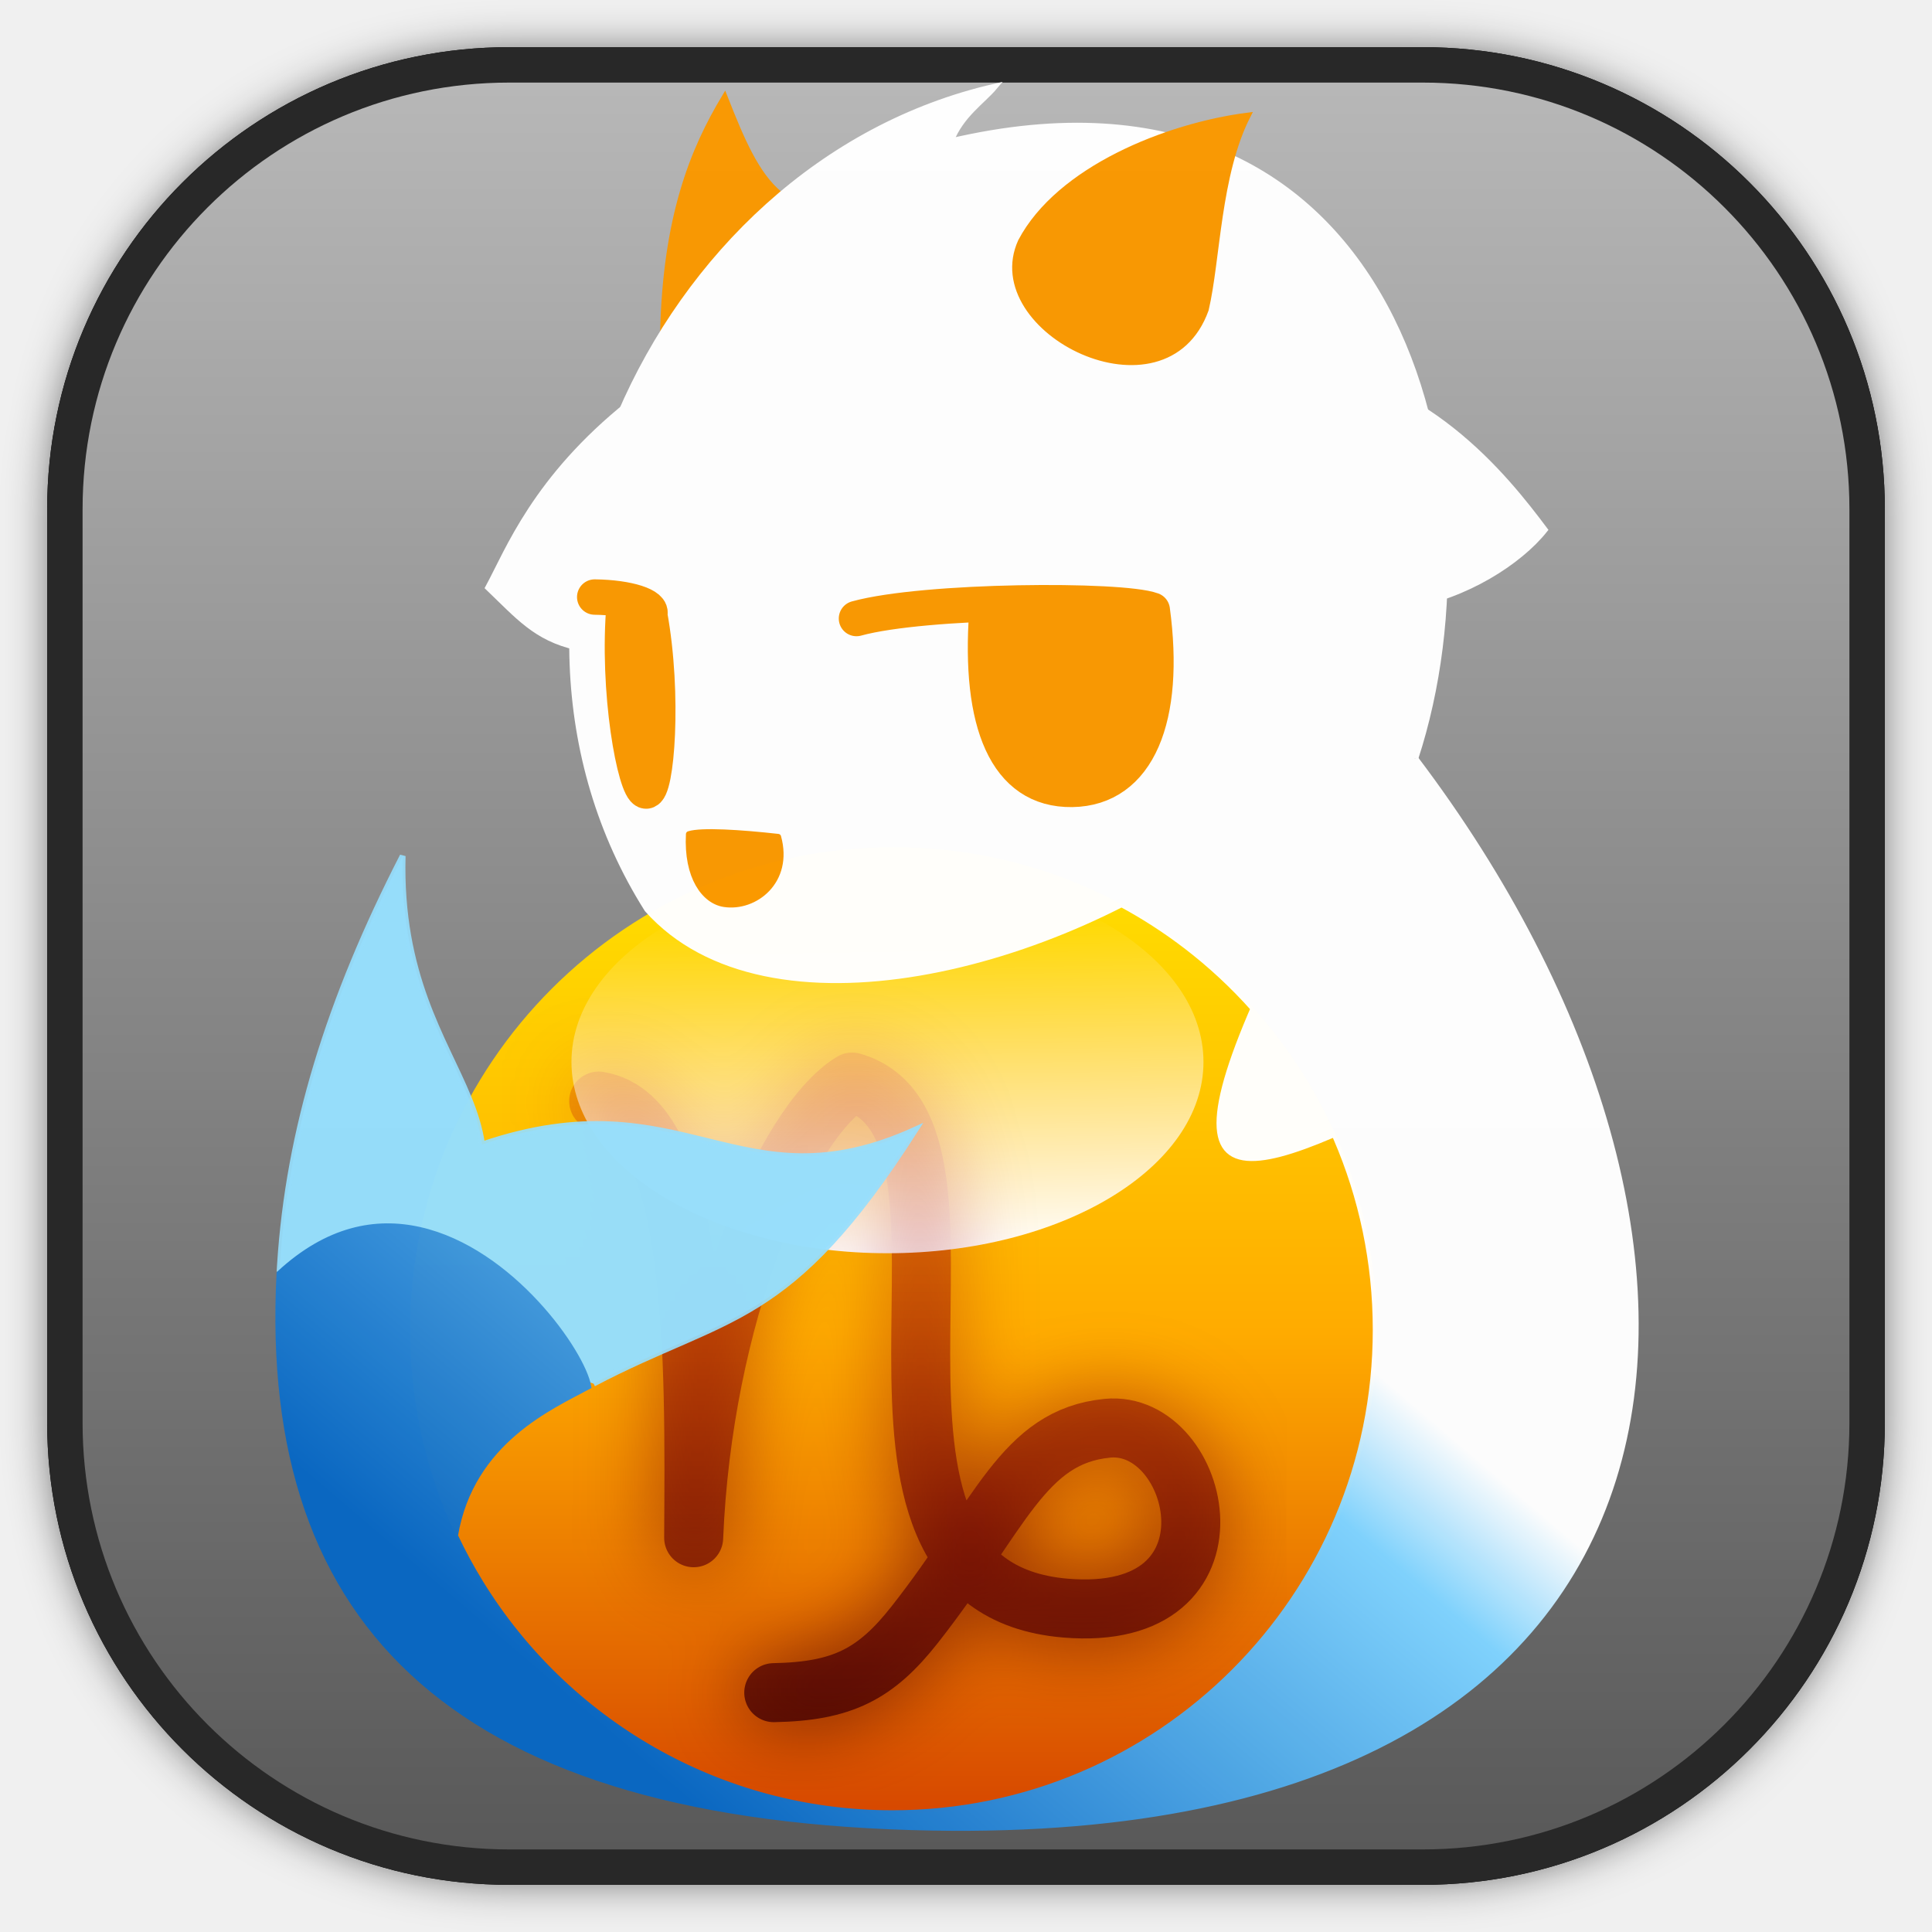
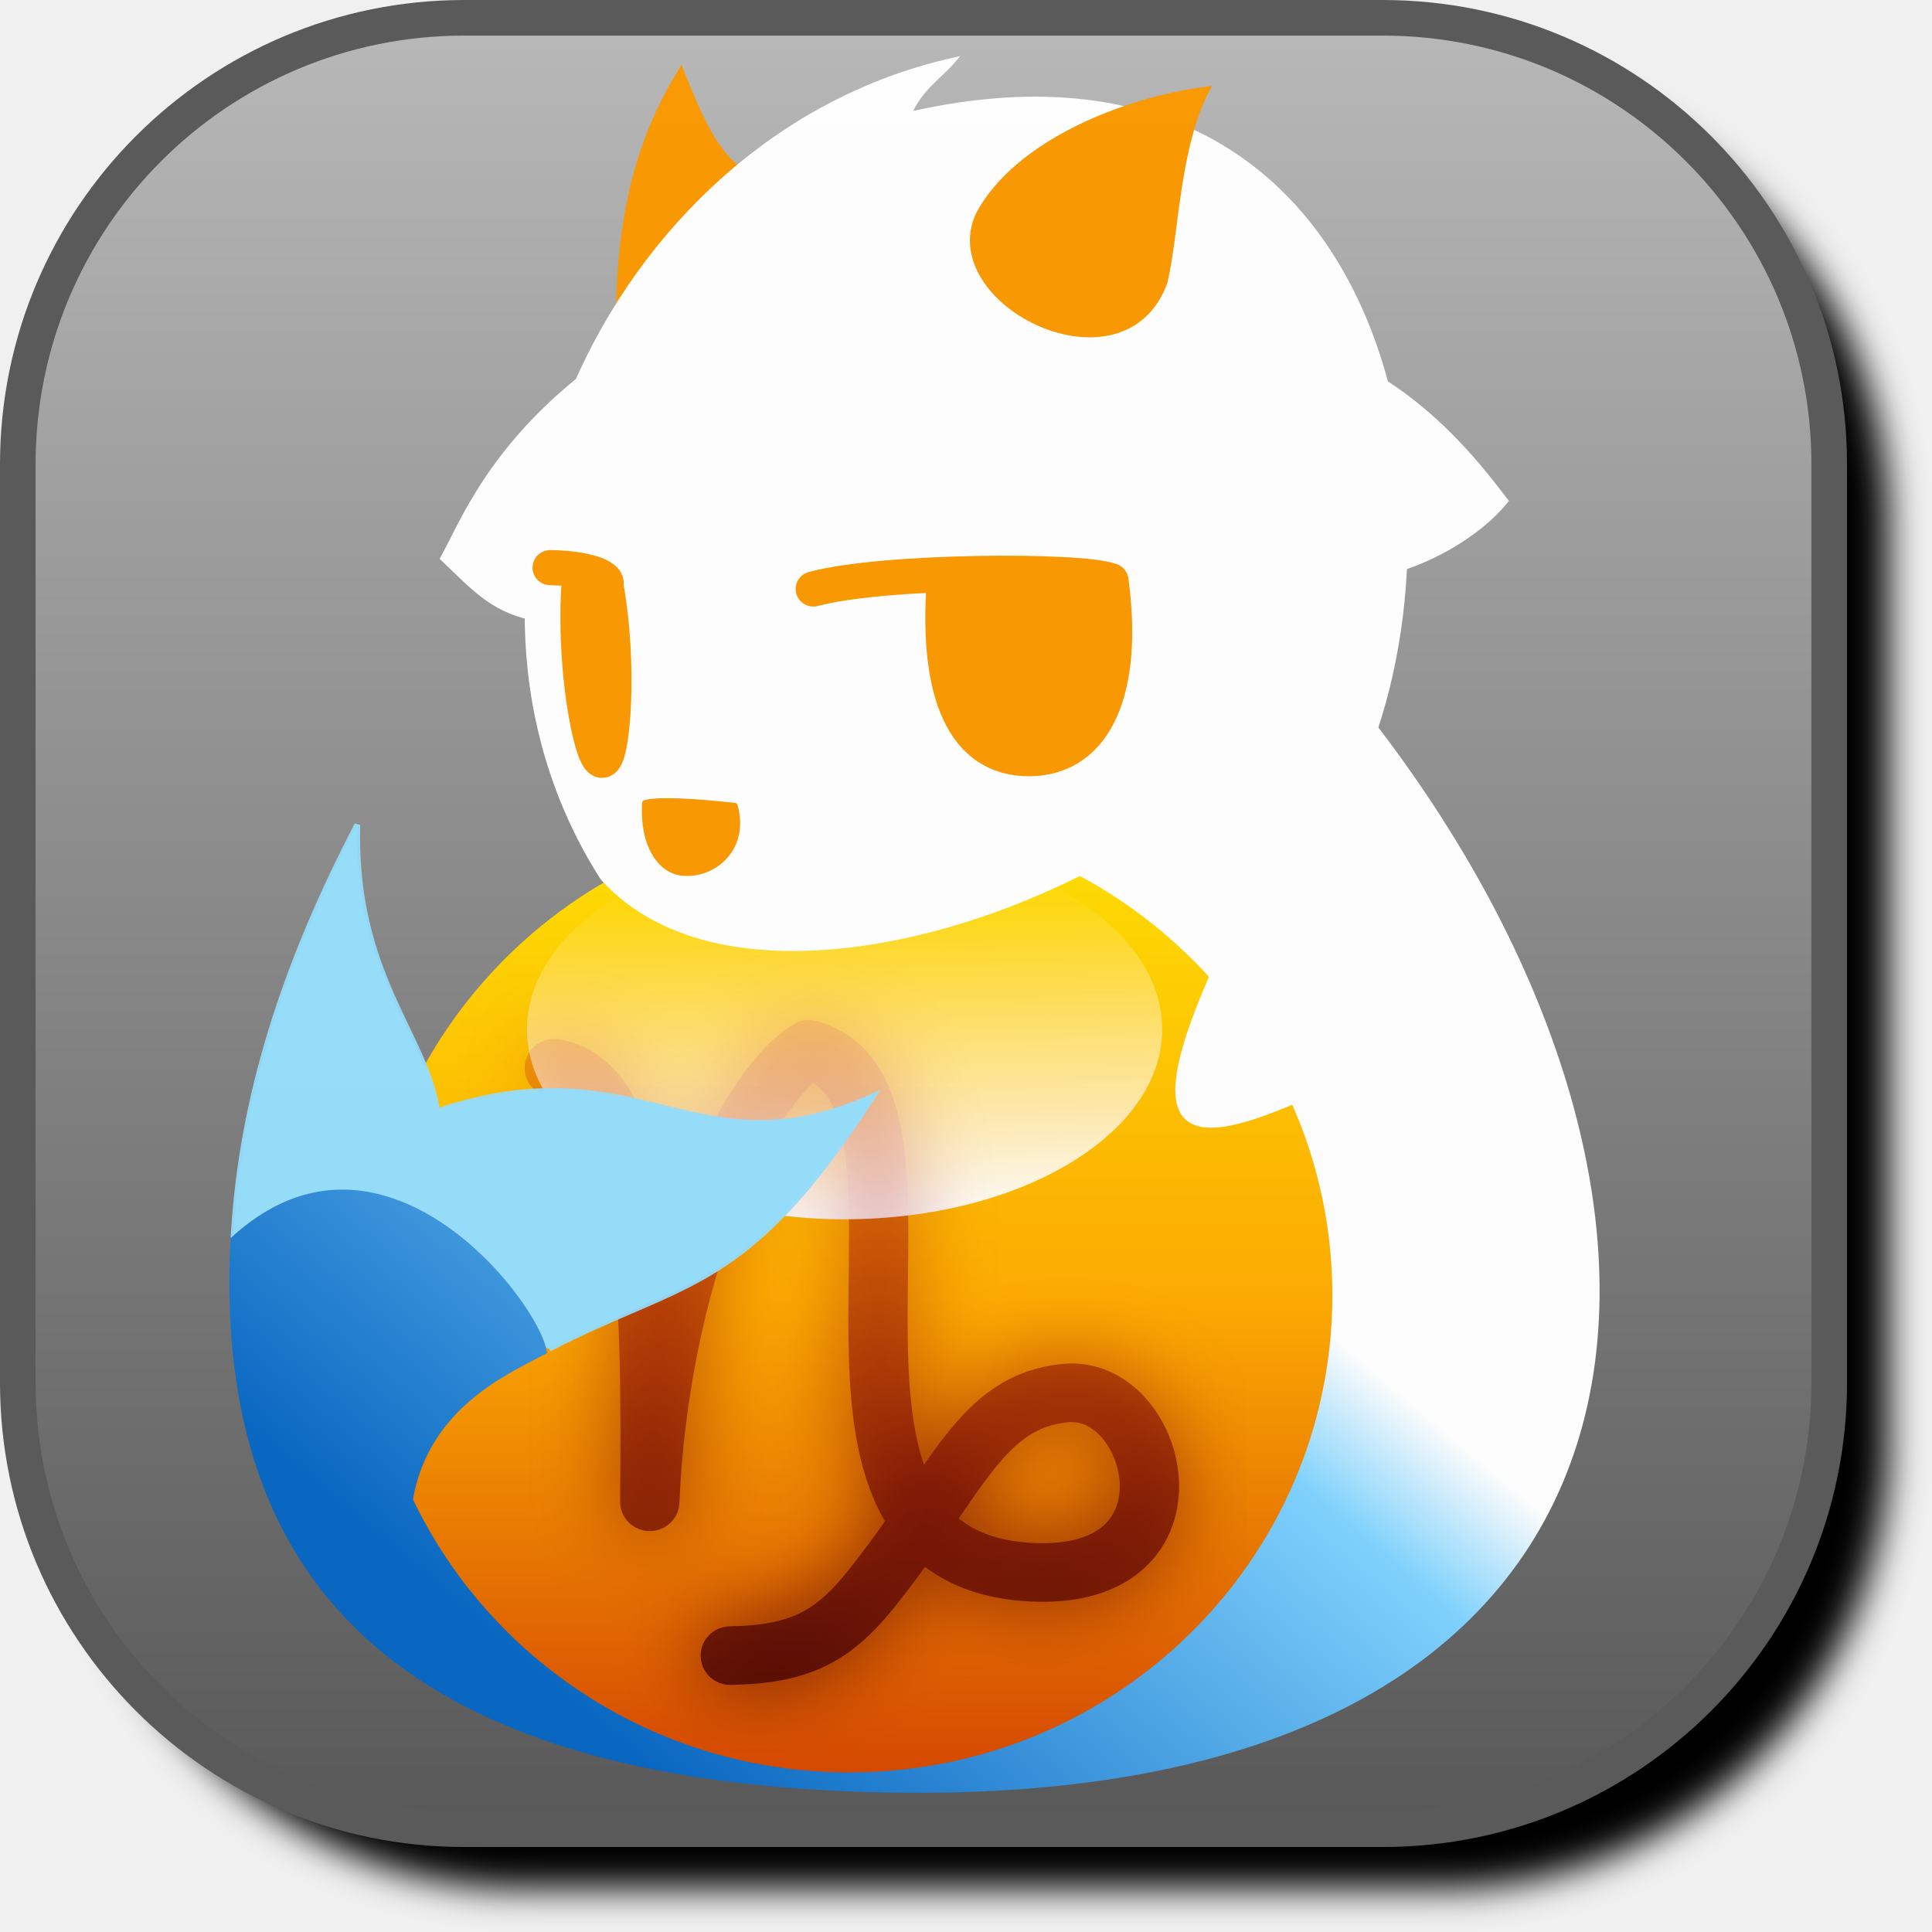
- <svg xmlns="http://www.w3.org/2000/svg" xmlns:xlink="http://www.w3.org/1999/xlink" id="svg5245" version="1.1" width="1637.034" height="1637.034">
+ <svg xmlns="http://www.w3.org/2000/svg" xmlns:xlink="http://www.w3.org/1999/xlink" id="svg5245" version="1.1" width="1628.734" height="1628.734">
  <defs id="defs5249">
    <linearGradient id="linearGradient4056">
      <stop style="stop-color:#b8b8b8;stop-opacity:1;" offset="0" id="stop4058" />
      <stop style="stop-color:#595959;stop-opacity:1;" offset="1" id="stop4060" />
    </linearGradient>
    <linearGradient id="linearGradient4032">
      <stop style="stop-color:#420003;stop-opacity:1;" offset="0" id="stop4034" />
      <stop style="stop-color:#c80009;stop-opacity:0.219;" offset="1" id="stop4036" />
    </linearGradient>
    <linearGradient id="linearGradient3943">
      <stop style="stop-color:#ffff00;stop-opacity:1;" offset="0" id="stop3945" />
      <stop style="stop-color:#ffff00;stop-opacity:0;" offset="1" id="stop3947" />
    </linearGradient>
    <linearGradient id="linearGradient3915">
      <stop id="stop3917" offset="0" style="stop-color:#ffff00;stop-opacity:1;" />
      <stop id="stop3919" offset="1" style="stop-color:#ffff00;stop-opacity:0;" />
    </linearGradient>
    <linearGradient id="linearGradient3869">
      <stop id="stop3871" offset="0" style="stop-color:#ffbc00;stop-opacity:1;" />
      <stop id="stop3873" offset="1" style="stop-color:#ff4700;stop-opacity:1;" />
    </linearGradient>
    <linearGradient id="linearGradient3859">
      <stop style="stop-color:#42a4ff;stop-opacity:1;" offset="0" id="stop3861" />
      <stop style="stop-color:#42a4ff;stop-opacity:0;" offset="1" id="stop3863" />
    </linearGradient>
    <linearGradient id="linearGradient3847">
      <stop style="stop-color:#ffffff;stop-opacity:1;" offset="0" id="stop3849" />
      <stop style="stop-color:#ffffff;stop-opacity:0;" offset="1" id="stop3851" />
    </linearGradient>
    <linearGradient id="linearGradient6161">
      <stop style="stop-color:#d64700;stop-opacity:1;" offset="0" id="stop6163" />
      <stop id="stop6169" offset="0.5" style="stop-color:#ffab00;stop-opacity:1;" />
      <stop style="stop-color:#ffe100;stop-opacity:1;" offset="1" id="stop6165" />
    </linearGradient>
    <linearGradient id="linearGradient6153">
      <stop style="stop-color:#96defc;stop-opacity:1;" offset="0" id="stop6155" />
      <stop style="stop-color:#96defc;stop-opacity:0;" offset="1" id="stop6157" />
    </linearGradient>
    <linearGradient id="linearGradient6119">
      <stop style="stop-color:#0867c3;stop-opacity:1;" offset="0" id="stop6121" />
      <stop id="stop6129" offset="0.825" style="stop-color:#7fd3ff;stop-opacity:1;" />
      <stop style="stop-color:#ffffff;stop-opacity:1;" offset="1" id="stop6123" />
    </linearGradient>
    <linearGradient xlink:href="#linearGradient6119" id="linearGradient6125" x1="736.617" y1="1537.001" x2="1161.73" y2="1039.262" gradientUnits="userSpaceOnUse" />
    <linearGradient xlink:href="#linearGradient6119" id="linearGradient6137" x1="736.617" y1="1537.001" x2="1161.73" y2="1039.262" gradientUnits="userSpaceOnUse" />
    <linearGradient xlink:href="#linearGradient6161" id="linearGradient6167" x1="945.907" y1="1603.039" x2="945.907" y2="765.529" gradientUnits="userSpaceOnUse" />
    <linearGradient xlink:href="#linearGradient3847" id="linearGradient3853" x1="941.025" y1="1068.092" x2="938.743" y2="854.806" gradientUnits="userSpaceOnUse" />
    <linearGradient xlink:href="#linearGradient4032" id="linearGradient4038" x1="923.228" y1="1491.369" x2="923.228" y2="911.243" gradientUnits="userSpaceOnUse" />
    <linearGradient xlink:href="#linearGradient4056" id="linearGradient4062" x1="963.889" y1="87.674" x2="963.889" y2="1598.958" gradientUnits="userSpaceOnUse" />
    <filter id="filter3939" x="-0.162" width="1.324" y="-0.157" height="1.315" color-interpolation-filters="sRGB">
      <feGaussianBlur stdDeviation="33.9" id="feGaussianBlur3941" />
    </filter>
    <linearGradient xlink:href="#linearGradient3847" id="linearGradient3836" x1="963.017" y1="1169.325" x2="963.017" y2="1038.118" gradientUnits="userSpaceOnUse" />
-     <filter id="filter4615" color-interpolation-filters="sRGB">
-       <feGaussianBlur stdDeviation="22.906" id="feGaussianBlur4617" />
-     </filter>
    <linearGradient xlink:href="#linearGradient4056" id="linearGradient4877" gradientUnits="userSpaceOnUse" x1="963.889" y1="87.674" x2="963.889" y2="1598.958" />
    <linearGradient xlink:href="#linearGradient4032" id="linearGradient4879" gradientUnits="userSpaceOnUse" x1="923.228" y1="1491.369" x2="923.228" y2="911.243" />
+     <filter id="filter3838" color-interpolation-filters="sRGB">
+       <feGaussianBlur stdDeviation="15.271" id="feGaussianBlur3840" />
+     </filter>
+     <linearGradient xlink:href="#linearGradient6161" id="linearGradient3868" gradientUnits="userSpaceOnUse" x1="945.907" y1="1603.039" x2="945.907" y2="765.529" />
+     <linearGradient xlink:href="#linearGradient4032" id="linearGradient3870" gradientUnits="userSpaceOnUse" x1="923.228" y1="1491.369" x2="923.228" y2="911.243" />
+     <linearGradient xlink:href="#linearGradient3847" id="linearGradient3872" gradientUnits="userSpaceOnUse" x1="941.025" y1="1068.092" x2="938.743" y2="854.806" />
+     <linearGradient xlink:href="#linearGradient4032" id="linearGradient3874" gradientUnits="userSpaceOnUse" x1="923.228" y1="1491.369" x2="923.228" y2="911.243" />
+     <linearGradient xlink:href="#linearGradient6119" id="linearGradient3876" gradientUnits="userSpaceOnUse" x1="736.617" y1="1537.001" x2="1161.73" y2="1039.262" />
+     <linearGradient xlink:href="#linearGradient6119" id="linearGradient3878" gradientUnits="userSpaceOnUse" x1="736.617" y1="1537.001" x2="1161.73" y2="1039.262" />
  </defs>
-   <g transform="translate(-176.275,-30.44166)" style="display:inline" id="g4591">
-     <rect rx="376.419" ry="376.419" y="85.417" x="231.25" height="1527.084" width="1527.084" id="rect4593" style="fill:#000000;fill-opacity:1;stroke:none;filter:url(#filter4615)" />
+   <g transform="translate(-216.25,-70.41666)" style="display:inline" id="g4591">
+     <rect rx="376.419" ry="376.419" y="135.417" x="281.25" height="1527.084" width="1527.084" id="rect4593" style="fill:#000000;fill-opacity:1;stroke:none;filter:url(#filter3838)" />
  </g>
-   <g id="layer4" style="display:inline" transform="translate(-176.275,-30.44166)">
-     <rect style="fill:url(#linearGradient4877);fill-opacity:1;stroke:#000000;stroke-width:30;stroke-miterlimit:4;stroke-opacity:1;stroke-dasharray:none" id="rect4044" width="1527.084" height="1527.084" x="231.25" y="85.417" ry="376.419" rx="376.419" />
+   <g id="layer4" style="display:inline" transform="translate(-216.25,-70.41666)">
+     <rect style="fill:url(#linearGradient4877);fill-opacity:1;stroke:#5a5a5a;stroke-width:30;stroke-miterlimit:4;stroke-opacity:1;stroke-dasharray:none" id="rect4044" width="1527.084" height="1527.084" x="231.25" y="85.417" ry="376.419" rx="376.419" />
  </g>
-   <g transform="translate(-176.275,-30.44166)" style="display:inline" id="g4619">
-     <rect rx="376.419" ry="376.419" y="85.417" x="231.25" height="1527.084" width="1527.084" id="rect4621" style="fill:url(#linearGradient4062);fill-opacity:1;stroke:#282828;stroke-width:30;stroke-miterlimit:4;stroke-opacity:1;stroke-dasharray:none" />
-   </g>
-   <g id="layer5" style="display:inline" transform="translate(-176.275,-30.44166)">
-     <path style="fill:url(#linearGradient6167);fill-opacity:1;stroke:none;display:inline" id="path3152-8" d="m 1364.583,1182.292 c 0,230.694 -187.014,417.708 -417.708,417.708 -230.694,0 -417.708,-187.014 -417.708,-417.708 0,-230.694 187.014,-417.708 417.708,-417.708 230.694,0 417.708,187.014 417.708,417.708 z" transform="matrix(0.9803477,0,0,0.9803477,5.069235,-1.294173)" />
-     <path style="fill:none;stroke:url(#linearGradient4879);stroke-width:50;stroke-linecap:round;stroke-linejoin:round;stroke-miterlimit:4;stroke-opacity:0.792;stroke-dasharray:none;display:inline" d="m 683.556,963.415 c 83.959,13.586 81.395,218.457 80.486,369.993 7.609,-186.61 76.841,-350.883 134.278,-386.107 137.629,39.813 -42.9,426.746 180.56,445.717 156.389,13.277 115.35,-160.184 35.714,-152.381 -71.668,7.022 -90.295,73.545 -163.108,166.213 -32.984,41.978 -61.227,56.756 -119.581,57.818" id="path3984" />
-     <path style="fill:url(#linearGradient3853);fill-opacity:1;stroke:none" id="path3075" d="m 1229.545,945.455 c 0,66.525 -131.771,120.455 -294.318,120.455 -162.547,0 -294.318,-53.929 -294.318,-120.455 0,-66.525 131.771,-120.455 294.318,-120.455 162.547,0 294.318,53.929 294.318,120.455 z" transform="matrix(0.9097651,0,0,1.345682,77.40966,-342.0356)" />
-     <path id="path3869" d="m 683.556,963.415 c 83.959,13.586 81.395,218.457 80.486,369.993 7.609,-186.61 76.841,-350.883 134.278,-386.107 137.629,39.813 -42.9,426.746 180.56,445.717 156.389,13.277 115.35,-160.184 35.714,-152.381 -71.668,7.022 -90.295,73.545 -163.108,166.213 -32.984,41.978 -61.227,56.756 -119.581,57.818" style="fill:none;stroke:url(#linearGradient4038);stroke-width:50;stroke-linecap:round;stroke-linejoin:round;stroke-miterlimit:4;stroke-opacity:0.792;stroke-dasharray:none;display:inline;filter:url(#filter3939)" />
-   </g>
-   <g id="layer1" style="opacity:0.98;display:inline" transform="translate(-176.275,-30.44166)">
-     <path id="path5936" style="fill:#96defc;fill-opacity:1;stroke:#96defc;stroke-width:4.902;stroke-linejoin:miter;stroke-miterlimit:4;stroke-opacity:0.941;stroke-dasharray:none;stroke-dashoffset:0" d="m 679.219,1202.844 c 114.026,-59.96 165.406,-46.933 272.875,-215.344 -150.057,68.379 -195.395,-45.932 -367.312,12.688 -1.867,-13.559 -6.072,-26.566 -11.5,-39.812 -20.461,-49.933 -58.485,-103.482 -55.812,-204.625 -62.633,121.969 -96.674,232.536 -103.961,345.964 -0.004,0.057 -0.007,0.115 -0.011,0.173 -0.133,2.079 -0.257,4.158 -0.372,6.239" />
-     <path style="fill:#fa9800;fill-opacity:1;stroke:#fa9800;stroke-width:5;stroke-linecap:butt;stroke-linejoin:miter;stroke-miterlimit:4;stroke-opacity:1;stroke-dasharray:none;display:inline" d="m 738.095,312.769 c 2.221,-98.857 25.547,-155.506 52.205,-199.936 14.44,36.655 26.658,65.534 46.652,82.196" id="path3942" />
-     <path style="fill:#ffffff;fill-opacity:1;stroke:#ffffff;stroke-width:5;stroke-linecap:butt;stroke-linejoin:miter;stroke-miterlimit:4;stroke-opacity:1;stroke-dasharray:none;display:inline" d="m 709.396,372.308 c -79.599,63.679 -102.387,124.553 -119.423,156.024 25.547,24.437 40.351,42.584 74.415,50.363" id="path3938" />
-     <path id="path5835" d="m 932.406,747.781 c 97.003,0 186.152,33.725 256.313,90.094 10.169,8.17 19.939,16.815 29.277,25.903 76.445,74.395 123.911,178.405 123.911,293.503 0,226.16 -183.34,409.5 -409.5,409.5 -147.527,0 -276.824,-78.009 -348.906,-195.031 -7.933,-12.879 -15.162,-26.229 -21.656,-40 13.495,-80.577 82.283,-109.915 112.938,-126.547 -5.221,-28.965 -65.5,-115.263 -143.063,-132.672 -36.829,-8.266 -77.554,-0.982 -118.688,37.047 -15.479,301.598 153.49,462.462 553.25,469.516 C 1650.32,1591.163 1684.531,1081.349 1375.5,673.125" style="fill:url(#linearGradient6125);fill-opacity:1;stroke:url(#linearGradient6137);stroke-width:4.902;stroke-linejoin:miter;stroke-miterlimit:4;stroke-opacity:1;stroke-dasharray:none;stroke-dashoffset:0" />
-     <path style="fill:#ffffff;fill-opacity:1;stroke:#ffffff;stroke-width:5;stroke-linecap:butt;stroke-linejoin:miter;stroke-miterlimit:4;stroke-opacity:1;stroke-dasharray:none;display:inline" d="m 1264.523,338.099 c 117.46,7.937 187.302,96.825 220.635,141.27 -42.857,53.968 -182.54,117.46 -255.556,0" id="path3936" />
-     <path style="fill:#ffffff;fill-opacity:1;fill-rule:evenodd;stroke:#ffffff;stroke-width:5;stroke-linecap:butt;stroke-linejoin:miter;stroke-miterlimit:4;stroke-opacity:1;stroke-dasharray:none" d="m 1220.032,738.054 c -147.718,113.769 -394.004,176.398 -495.279,62.943 -161.826,-255.99 2.531,-630.41 294.335,-697.089 -10.533,12.491 -28.403,23.761 -37.254,46.263 378.954,-88.474 470.528,287.429 393.68,522.943" id="path5625" />
-     <path style="fill:#fa9800;fill-opacity:1;stroke:#fa9800;stroke-width:5;stroke-linecap:butt;stroke-linejoin:miter;stroke-miterlimit:4;stroke-opacity:1;stroke-dasharray:none;display:inline" d="m 1041.33,235.017 c 32.212,-61.091 123.294,-97.746 192.161,-106.632 -25.547,49.984 -25.6,122.035 -35.544,164.392 -34.564,96.113 -191.05,17.772 -156.616,-57.759 z" id="path3940" />
-     <path style="fill:#fa9800;fill-opacity:1;stroke:#fa9800;stroke-width:30;stroke-linecap:round;stroke-linejoin:round;stroke-miterlimit:4;stroke-opacity:1;stroke-dasharray:none;display:inline" d="m 901.989,554.532 c 57.895,-15.956 224.421,-16.793 250.629,-7.117 12.296,90.999 -11.918,151.096 -67.968,151.896 -56.05,0.8 -78.887,-56.6 -72.193,-150.139" id="path3944" />
-     <path style="fill:#fa9800;fill-opacity:1;stroke:#fa9800;stroke-width:30;stroke-linecap:round;stroke-linejoin:round;stroke-miterlimit:4;stroke-opacity:1;stroke-dasharray:none" d="m 680.196,536.337 c 28.827,0.349 49.777,7.492 46.521,14.655 12.596,68.563 5.832,150.997 -3.142,149.715 -8.974,-1.282 -25.044,-84.379 -18.285,-159.46" id="path4012" />
-     <path style="fill:#fa9800;fill-opacity:1;stroke:#fa9800;stroke-width:5;stroke-linecap:round;stroke-linejoin:round;stroke-miterlimit:4;stroke-opacity:1;stroke-dasharray:none;display:inline" d="m 759.985,737.235 c 10.68,-3.398 43.875,-1.257 75.636,2.288 10.401,37.526 -19.779,60.936 -45.758,56.935 -16.644,-2.563 -31.819,-22.816 -29.877,-59.223 z" id="path4014" />
-     <path style="fill:#ffffff;fill-opacity:1;stroke:#ffffff;stroke-width:5;stroke-linecap:butt;stroke-linejoin:miter;stroke-miterlimit:4;stroke-opacity:1;stroke-dasharray:none;display:inline" d="m 1270.032,817.651 c -127.311,254.715 -40.103,215.313 135.761,125.77" id="path3934" />
-     <path id="path5914" style="opacity:0.95;fill:none;stroke:none" d="m 1370.677,670.592 c -50.971,22.151 -103.685,41.428 -153.068,66.534 -25.397,21.553 -55.303,36.664 -83.011,54.83 -7.416,8.488 7.047,14.082 12.386,18.636 31.636,19.362 59.003,44.359 86.477,68.977 9.524,6.457 12.137,-9.42 15.858,-15.015 6.668,-13.617 12.868,-27.425 20.562,-40.496 44.01,39.078 87.152,79.615 130.341,119.659 -29.735,16.097 -61.297,29.299 -90,47.33 -5.532,7.873 3.458,17.625 4.739,25.987 31.239,84.068 32.444,179.543 5.602,264.923 -43.155,137.035 -163.524,246.189 -304.791,274.406 -69.568,13.213 -143.153,11.267 -210.379,-12.133 -72.788,-23.797 -139.767,-68.234 -187.452,-128.172 -18.78,-21.633 -33.243,-46.176 -48.457,-70.294 -5.689,-3.365 -8.133,-4.358 -5.645,-11.842 5.674,-52.275 46.482,-93.359 91.776,-116.492 8.011,-5.297 18.22,-7.958 24.608,-15.189 -4.695,-14.378 -15.122,-27.031 -23.466,-39.773 -33.301,-42.325 -76.664,-82.193 -131.283,-92.51 -41.812,-7.668 -85.804,9.921 -114.965,39.24 -2.797,92.443 8.073,188.799 55.792,269.788 46.204,81.566 127.135,138.316 214.902,167.198 96.979,32.04 200.847,39.698 302.364,32.656 149.766,-12.51 299.817,-70.284 404.178,-180.866 106.299,-110.6 156.633,-270.084 137.828,-421.892 -11.381,-101.587 -54.604,-199.121 -122.247,-275.707 -9.745,-10.447 -18.372,-23.297 -30.945,-30.18 l -1.704,0.398 z" />
-     <path style="opacity:0;fill:#a28181;fill-opacity:1;stroke:#ffffff;stroke-width:11.905;stroke-linejoin:miter;stroke-miterlimit:4;stroke-opacity:1;stroke-dasharray:none;stroke-dashoffset:0" d="m 1398.218,945.228 c -29.56,14.4 -59.039,29.112 -88.728,43.192 -6.594,6.077 1.456,14.767 2.98,21.503 13.273,35.954 22.78,73.569 25.59,111.977 1.298,37.288 2.785,75.184 -5.55,111.773 -17.858,97.963 -74.184,187.866 -153.471,247.989 -64.297,48.768 -143.257,78.024 -223.754,82.205 -39.655,1.538 -79.588,-0.688 -118.091,-10.553 -106.291,-25.079 -201.143,-95.092 -256.099,-189.696 -4.563,-6.779 -7.544,-15.466 -13.198,-21.068 -6.863,-0.471 -4.412,-4.584 -4.092,-10.417 1.713,-11.07 -6.359,-20.633 -9.189,-30.915 -26.735,-68.854 -32.356,-145.178 -19.535,-217.886 1.818,-5.982 -0.775,-13.718 -7.958,-13.811 -21.985,-2.491 -45.196,-2.442 -65.774,6.734 -18.367,7.597 -35.485,18.792 -49.721,32.514 -2.698,10.267 -0.366,21.796 -1.107,32.553 -1.3,76.604 12.214,154.498 47.39,223.056 35.341,69.963 96.053,125.171 166.367,158.791 89.507,43.329 190.119,56.783 288.708,58.482 33.106,0.869 66.306,-1.539 99.182,-5.248 110.484,-13.748 219.316,-51.442 308.966,-118.378 30.291,-22.9 58.202,-49.261 83.427,-77.509 2.149,-13.111 0.287,-27.038 0.911,-40.459 -0.08,-130.072 0.194,-260.145 -0.298,-390.216 -0.428,-3.407 -3.605,-5.714 -6.957,-4.613 z" id="path6059" />
-     <path style="opacity:0;fill:none;stroke:#ffffff;stroke-width:11.905;stroke-linejoin:miter;stroke-miterlimit:4;stroke-opacity:1;stroke-dasharray:none;stroke-dashoffset:0" d="m 1249.223,802.036 c -32.786,0.128 -65.588,-0.055 -98.363,0.484 -6.974,2.231 -3.474,10.343 1.935,11.979 29.986,18.403 55.268,42.886 80.692,66.89 5.558,5.282 10.791,-2.207 12.016,-7.403 7.476,-17.18 15.572,-34.256 24.554,-50.632 42.949,40.413 86.681,80.723 129.985,120.35 -29.618,16.169 -60.596,29.943 -90.774,44.94 -6.421,5.714 1.433,13.829 2.79,20.201 13.462,36 22.9,73.516 25.93,111.868 1.344,37.279 2.939,75.184 -5.245,111.793 -14.821,82.232 -56.501,158.859 -116.411,217.053 -69.443,67.856 -164.161,109.291 -261.004,114.307 -39.668,1.541 -79.616,-0.682 -118.132,-10.551 -106.291,-25.079 -201.143,-95.092 -256.099,-189.696 -4.563,-6.779 -7.544,-15.466 -13.198,-21.068 -6.863,-0.471 -4.412,-4.584 -4.092,-10.417 1.713,-11.07 -6.359,-20.633 -9.189,-30.915 -26.735,-68.854 -32.356,-145.178 -19.535,-217.886 1.818,-5.982 -0.775,-13.718 -7.958,-13.811 -21.985,-2.491 -45.196,-2.442 -65.774,6.734 -18.367,7.597 -35.485,18.792 -49.721,32.514 -2.698,10.267 -0.366,21.796 -1.107,32.553 -1.3,76.604 12.214,154.498 47.39,223.056 35.341,69.963 96.053,125.171 166.367,158.791 89.507,43.329 190.119,56.783 288.708,58.482 32.775,0.871 65.64,-1.502 98.195,-5.142 114.659,-14.332 228.103,-53.79 319.402,-125.812 70.045,-54.749 125.571,-127.413 159.442,-209.524 4.82,-13.232 12.717,-26.171 10.699,-40.774 -0.361,-112.674 -0.152,-225.396 -0.817,-338.04 -7.83,-19.733 -15.571,-39.745 -25.685,-58.362 -6.248,-4.313 -15.308,-0.918 -22.695,-1.998 -67.436,0.019 -134.871,-0.041 -202.307,0.037 z" id="path6079" />
-     <path style="opacity:0;fill:#ffffff;fill-opacity:1;fill-rule:evenodd;stroke:#ffffff;stroke-width:11.905;stroke-linejoin:miter;stroke-miterlimit:4;stroke-opacity:1;stroke-dasharray:none;stroke-dashoffset:0" d="m 512.355,768.243 c -7.631,4.327 -9.332,14.494 -13.803,21.56 -45.406,96.163 -79.757,199.255 -86.219,305.969 -1.623,5.522 3.54,11.946 9.137,8.371 19.331,-14.803 41.184,-27.441 65.699,-30.804 43.655,-7.117 87.012,12.97 119.159,41.295 28.027,24.046 52.157,53.227 66.183,87.537 5.929,6.888 14.073,-2.585 20.651,-4.274 40.801,-20.454 84.251,-35.675 123.509,-59.044 54.681,-33.635 94.759,-85.766 129.092,-138.914 3.914,-5.189 -2.875,-10.856 -7.812,-7.999 -31.211,10.968 -64.288,18.301 -97.578,15.233 -50.372,-4.132 -98.028,-25.357 -149.035,-25.479 -35.676,-1.976 -71.267,4.568 -104.912,15.826 -8.984,-43.285 -33.836,-80.95 -48.103,-122.359 -12.091,-32.395 -17.752,-67.059 -19.159,-101.711 -0.413,-3.26 -3.387,-6.044 -6.808,-5.208 z" id="path6083" />
-     <path style="opacity:0;fill:#ffffff;fill-opacity:1;fill-rule:evenodd;stroke:#ffffff;stroke-width:35.726;stroke-linejoin:miter;stroke-miterlimit:4;stroke-opacity:1;stroke-dasharray:none;stroke-dashoffset:0" d="m 1371.406,673.203 c -55.132,19.315 -109.217,43.206 -160.766,70.67 -24.021,19.06 -52.441,32.318 -76.699,50.686 1.468,15.697 24.206,18.172 33.598,28.774 26.175,16.906 46.077,42.003 70.565,59.982 14.444,-16.807 18.637,-41.317 31.483,-59.841 44.221,39.162 91.031,80.076 130.734,121.133 -28.841,18 -63.185,28.506 -90.781,47.004 2.349,25.312 17.423,50.493 20.785,76.497 30.316,133.79 -10.751,281.03 -109.191,377.441 -47.521,49.458 -109.272,81.382 -172.537,105.243 -11.752,2.566 -9.896,19.756 2.728,17.341 170.808,-26.19 334.244,-127.283 415.837,-282.809 46.153,-83.802 65.19,-180.4 59.316,-275.629 -3.867,-125.851 -60.325,-248.593 -150.383,-335.711 -1.414,-0.961 -3.104,-1.024 -4.689,-0.781 z" id="path6085" />
+   <g id="layer5" style="display:inline" transform="translate(-216.25,-70.41666)" />
+   <g id="layer1" style="opacity:0.98;display:inline" transform="translate(-216.25,-70.41666)">
+     <g id="g3846" transform="matrix(1,0,0,0.9879823,0,19.08158)">
+       <path transform="matrix(0.9803477,0,0,0.9803477,5.06924,-1.294173)" d="m 1364.583,1182.292 c 0,230.694 -187.014,417.708 -417.708,417.708 -230.694,0 -417.708,-187.014 -417.708,-417.708 0,-230.694 187.014,-417.708 417.708,-417.708 230.694,0 417.708,187.014 417.708,417.708 z" id="path3152-8" style="fill:url(#linearGradient3868);fill-opacity:1;stroke:none;display:inline" />
+       <path id="path3984" d="m 683.556,963.415 c 83.959,13.586 81.395,218.457 80.486,369.993 7.609,-186.61 76.841,-350.883 134.278,-386.107 137.629,39.813 -42.9,426.746 180.56,445.717 156.389,13.277 115.35,-160.184 35.714,-152.381 -71.668,7.022 -90.295,73.545 -163.108,166.213 -32.984,41.978 -61.227,56.756 -119.581,57.818" style="fill:none;stroke:url(#linearGradient3870);stroke-width:50;stroke-linecap:round;stroke-linejoin:round;stroke-miterlimit:4;stroke-opacity:0.792;stroke-dasharray:none;display:inline" />
+       <path transform="matrix(0.9097651,0,0,1.345682,77.40966,-342.0356)" d="m 1229.545,945.455 c 0,66.525 -131.771,120.455 -294.318,120.455 -162.547,0 -294.318,-53.929 -294.318,-120.455 0,-66.525 131.771,-120.455 294.318,-120.455 162.547,0 294.318,53.929 294.318,120.455 z" id="path3075" style="fill:url(#linearGradient3872);fill-opacity:1;stroke:none;display:inline" />
+       <path style="fill:none;stroke:url(#linearGradient3874);stroke-width:50;stroke-linecap:round;stroke-linejoin:round;stroke-miterlimit:4;stroke-opacity:0.792;stroke-dasharray:none;display:inline;filter:url(#filter3939)" d="m 683.556,963.415 c 83.959,13.586 81.395,218.457 80.486,369.993 7.609,-186.61 76.841,-350.883 134.278,-386.107 137.629,39.813 -42.9,426.746 180.56,445.717 156.389,13.277 115.35,-160.184 35.714,-152.381 -71.668,7.022 -90.295,73.545 -163.108,166.213 -32.984,41.978 -61.227,56.756 -119.581,57.818" id="path3869" />
+       <path d="m 679.219,1202.844 c 114.026,-59.96 165.406,-46.933 272.875,-215.344 -150.057,68.379 -195.395,-45.932 -367.312,12.688 -1.867,-13.559 -6.072,-26.566 -11.5,-39.812 -20.461,-49.933 -58.485,-103.482 -55.812,-204.625 -62.633,121.969 -96.674,232.536 -103.961,345.964 -0.004,0.057 -0.007,0.115 -0.011,0.173 -0.133,2.079 -0.257,4.158 -0.372,6.239" style="fill:#96defc;fill-opacity:1;stroke:#96defc;stroke-width:4.902;stroke-linejoin:miter;stroke-miterlimit:4;stroke-opacity:0.941;stroke-dasharray:none;stroke-dashoffset:0" id="path5936" />
+       <path id="path3942" d="m 738.095,312.769 c 2.221,-98.857 25.547,-155.506 52.205,-199.936 14.44,36.655 26.658,65.534 46.652,82.196" style="fill:#fa9800;fill-opacity:1;stroke:#fa9800;stroke-width:5;stroke-linecap:butt;stroke-linejoin:miter;stroke-miterlimit:4;stroke-opacity:1;stroke-dasharray:none;display:inline" />
+       <path id="path3938" d="m 709.396,372.308 c -79.599,63.679 -102.387,124.553 -119.423,156.024 25.547,24.437 40.351,42.584 74.415,50.363" style="fill:#ffffff;fill-opacity:1;stroke:#ffffff;stroke-width:5;stroke-linecap:butt;stroke-linejoin:miter;stroke-miterlimit:4;stroke-opacity:1;stroke-dasharray:none;display:inline" />
+       <path style="fill:url(#linearGradient3876);fill-opacity:1;stroke:url(#linearGradient3878);stroke-width:4.902;stroke-linejoin:miter;stroke-miterlimit:4;stroke-opacity:1;stroke-dasharray:none;stroke-dashoffset:0" d="m 932.406,747.781 c 97.003,0 186.152,33.725 256.313,90.094 10.169,8.17 19.939,16.815 29.277,25.903 76.445,74.395 123.911,178.405 123.911,293.503 0,226.16 -183.34,409.5 -409.5,409.5 -147.527,0 -276.824,-78.009 -348.906,-195.031 -7.933,-12.879 -15.162,-26.229 -21.656,-40 13.495,-80.577 82.283,-109.915 112.938,-126.547 -5.221,-28.965 -65.5,-115.263 -143.063,-132.672 -36.829,-8.266 -77.554,-0.982 -118.688,37.047 -15.479,301.598 153.49,462.462 553.25,469.516 C 1650.32,1591.163 1684.531,1081.349 1375.5,673.125" id="path5835" />
+       <path id="path3936" d="m 1264.523,338.099 c 117.46,7.937 187.302,96.825 220.635,141.27 -42.857,53.968 -182.54,117.46 -255.556,0" style="fill:#ffffff;fill-opacity:1;stroke:#ffffff;stroke-width:5;stroke-linecap:butt;stroke-linejoin:miter;stroke-miterlimit:4;stroke-opacity:1;stroke-dasharray:none;display:inline" />
+       <path id="path5625" d="m 1220.032,738.054 c -147.718,113.769 -394.004,176.398 -495.279,62.943 -161.826,-255.99 2.531,-630.41 294.335,-697.089 -10.533,12.491 -28.403,23.761 -37.254,46.263 378.954,-88.474 470.528,287.429 393.68,522.943" style="fill:#ffffff;fill-opacity:1;fill-rule:evenodd;stroke:#ffffff;stroke-width:5;stroke-linecap:butt;stroke-linejoin:miter;stroke-miterlimit:4;stroke-opacity:1;stroke-dasharray:none" />
+       <path id="path3940" d="m 1041.33,235.017 c 32.212,-61.091 123.294,-97.746 192.161,-106.632 -25.547,49.984 -25.6,122.035 -35.544,164.392 -34.564,96.113 -191.05,17.772 -156.616,-57.759 z" style="fill:#fa9800;fill-opacity:1;stroke:#fa9800;stroke-width:5;stroke-linecap:butt;stroke-linejoin:miter;stroke-miterlimit:4;stroke-opacity:1;stroke-dasharray:none;display:inline" />
+       <path id="path3944" d="m 901.989,554.532 c 57.895,-15.956 224.421,-16.793 250.629,-7.117 12.296,90.999 -11.918,151.096 -67.968,151.896 -56.05,0.8 -78.887,-56.6 -72.193,-150.139" style="fill:#fa9800;fill-opacity:1;stroke:#fa9800;stroke-width:30;stroke-linecap:round;stroke-linejoin:round;stroke-miterlimit:4;stroke-opacity:1;stroke-dasharray:none;display:inline" />
+       <path id="path4012" d="m 680.196,536.337 c 28.827,0.349 49.777,7.492 46.521,14.655 12.596,68.563 5.832,150.997 -3.142,149.715 -8.974,-1.282 -25.044,-84.379 -18.285,-159.46" style="fill:#fa9800;fill-opacity:1;stroke:#fa9800;stroke-width:30;stroke-linecap:round;stroke-linejoin:round;stroke-miterlimit:4;stroke-opacity:1;stroke-dasharray:none" />
+       <path id="path4014" d="m 759.985,737.235 c 10.68,-3.398 43.875,-1.257 75.636,2.288 10.401,37.526 -19.779,60.936 -45.758,56.935 -16.644,-2.563 -31.819,-22.816 -29.877,-59.223 z" style="fill:#fa9800;fill-opacity:1;stroke:#fa9800;stroke-width:5;stroke-linecap:round;stroke-linejoin:round;stroke-miterlimit:4;stroke-opacity:1;stroke-dasharray:none;display:inline" />
+       <path id="path3934" d="m 1270.032,817.651 c -127.311,254.715 -40.103,215.313 135.761,125.77" style="fill:#ffffff;fill-opacity:1;stroke:#ffffff;stroke-width:5;stroke-linecap:butt;stroke-linejoin:miter;stroke-miterlimit:4;stroke-opacity:1;stroke-dasharray:none;display:inline" />
+       <path d="m 1370.677,670.592 c -50.971,22.151 -103.685,41.428 -153.068,66.534 -25.397,21.553 -55.303,36.664 -83.011,54.83 -7.416,8.488 7.047,14.082 12.386,18.636 31.636,19.362 59.003,44.359 86.477,68.977 9.524,6.457 12.137,-9.42 15.858,-15.015 6.668,-13.617 12.868,-27.425 20.562,-40.496 44.01,39.078 87.152,79.615 130.341,119.659 -29.735,16.097 -61.297,29.299 -90,47.33 -5.532,7.873 3.458,17.625 4.739,25.987 31.239,84.068 32.444,179.543 5.602,264.923 -43.155,137.035 -163.524,246.189 -304.791,274.406 -69.568,13.213 -143.153,11.267 -210.379,-12.133 -72.788,-23.797 -139.767,-68.234 -187.452,-128.172 -18.78,-21.633 -33.243,-46.176 -48.457,-70.294 -5.689,-3.365 -8.133,-4.358 -5.645,-11.842 5.674,-52.275 46.482,-93.359 91.776,-116.492 8.011,-5.297 18.22,-7.958 24.608,-15.189 -4.695,-14.378 -15.122,-27.031 -23.466,-39.773 -33.301,-42.325 -76.664,-82.193 -131.283,-92.51 -41.812,-7.668 -85.804,9.921 -114.965,39.24 -2.797,92.443 8.073,188.799 55.792,269.788 46.204,81.566 127.135,138.316 214.902,167.198 96.979,32.04 200.847,39.698 302.364,32.656 149.766,-12.51 299.817,-70.284 404.178,-180.866 106.299,-110.6 156.633,-270.084 137.828,-421.892 -11.381,-101.587 -54.604,-199.121 -122.247,-275.707 -9.745,-10.447 -18.372,-23.297 -30.945,-30.18 l -1.704,0.398 z" style="opacity:0.95;fill:none;stroke:none" id="path5914" />
+       <path id="path6059" d="m 1398.218,945.228 c -29.56,14.4 -59.039,29.112 -88.728,43.192 -6.594,6.077 1.456,14.767 2.98,21.503 13.273,35.954 22.78,73.569 25.59,111.977 1.298,37.288 2.785,75.184 -5.55,111.773 -17.858,97.963 -74.184,187.866 -153.471,247.989 -64.297,48.768 -143.257,78.024 -223.754,82.205 -39.655,1.538 -79.588,-0.688 -118.091,-10.553 -106.291,-25.079 -201.143,-95.092 -256.099,-189.696 -4.563,-6.779 -7.544,-15.466 -13.198,-21.068 -6.863,-0.471 -4.412,-4.584 -4.092,-10.417 1.713,-11.07 -6.359,-20.633 -9.189,-30.915 -26.735,-68.854 -32.356,-145.178 -19.535,-217.886 1.818,-5.982 -0.775,-13.718 -7.958,-13.811 -21.985,-2.491 -45.196,-2.442 -65.774,6.734 -18.367,7.597 -35.485,18.792 -49.721,32.514 -2.698,10.267 -0.366,21.796 -1.107,32.553 -1.3,76.604 12.214,154.498 47.39,223.056 35.341,69.963 96.053,125.171 166.367,158.791 89.507,43.329 190.119,56.783 288.708,58.482 33.106,0.869 66.306,-1.539 99.182,-5.248 110.484,-13.748 219.316,-51.442 308.966,-118.378 30.291,-22.9 58.202,-49.261 83.427,-77.509 2.149,-13.111 0.287,-27.038 0.911,-40.459 -0.08,-130.072 0.194,-260.145 -0.298,-390.216 -0.428,-3.407 -3.605,-5.714 -6.957,-4.613 z" style="opacity:0;fill:#a28181;fill-opacity:1;stroke:#ffffff;stroke-width:11.905;stroke-linejoin:miter;stroke-miterlimit:4;stroke-opacity:1;stroke-dasharray:none;stroke-dashoffset:0" />
+       <path id="path6079" d="m 1249.223,802.036 c -32.786,0.128 -65.588,-0.055 -98.363,0.484 -6.974,2.231 -3.474,10.343 1.935,11.979 29.986,18.403 55.268,42.886 80.692,66.89 5.558,5.282 10.791,-2.207 12.016,-7.403 7.476,-17.18 15.572,-34.256 24.554,-50.632 42.949,40.413 86.681,80.723 129.985,120.35 -29.618,16.169 -60.596,29.943 -90.774,44.94 -6.421,5.714 1.433,13.829 2.79,20.201 13.462,36 22.9,73.516 25.93,111.868 1.344,37.279 2.939,75.184 -5.245,111.793 -14.821,82.232 -56.501,158.859 -116.411,217.053 -69.443,67.856 -164.161,109.291 -261.004,114.307 -39.668,1.541 -79.616,-0.682 -118.132,-10.551 -106.291,-25.079 -201.143,-95.092 -256.099,-189.696 -4.563,-6.779 -7.544,-15.466 -13.198,-21.068 -6.863,-0.471 -4.412,-4.584 -4.092,-10.417 1.713,-11.07 -6.359,-20.633 -9.189,-30.915 -26.735,-68.854 -32.356,-145.178 -19.535,-217.886 1.818,-5.982 -0.775,-13.718 -7.958,-13.811 -21.985,-2.491 -45.196,-2.442 -65.774,6.734 -18.367,7.597 -35.485,18.792 -49.721,32.514 -2.698,10.267 -0.366,21.796 -1.107,32.553 -1.3,76.604 12.214,154.498 47.39,223.056 35.341,69.963 96.053,125.171 166.367,158.791 89.507,43.329 190.119,56.783 288.708,58.482 32.775,0.871 65.64,-1.502 98.195,-5.142 114.659,-14.332 228.103,-53.79 319.402,-125.812 70.045,-54.749 125.571,-127.413 159.442,-209.524 4.82,-13.232 12.717,-26.171 10.699,-40.774 -0.361,-112.674 -0.152,-225.396 -0.817,-338.04 -7.83,-19.733 -15.571,-39.745 -25.685,-58.362 -6.248,-4.313 -15.308,-0.918 -22.695,-1.998 -67.436,0.019 -134.871,-0.041 -202.307,0.037 z" style="opacity:0;fill:none;stroke:#ffffff;stroke-width:11.905;stroke-linejoin:miter;stroke-miterlimit:4;stroke-opacity:1;stroke-dasharray:none;stroke-dashoffset:0" />
+       <path id="path6083" d="m 512.355,768.243 c -7.631,4.327 -9.332,14.494 -13.803,21.56 -45.406,96.163 -79.757,199.255 -86.219,305.969 -1.623,5.522 3.54,11.946 9.137,8.371 19.331,-14.803 41.184,-27.441 65.699,-30.804 43.655,-7.117 87.012,12.97 119.159,41.295 28.027,24.046 52.157,53.227 66.183,87.537 5.929,6.888 14.073,-2.585 20.651,-4.274 40.801,-20.454 84.251,-35.675 123.509,-59.044 54.681,-33.635 94.759,-85.766 129.092,-138.914 3.914,-5.189 -2.875,-10.856 -7.812,-7.999 -31.211,10.968 -64.288,18.301 -97.578,15.233 -50.372,-4.132 -98.028,-25.357 -149.035,-25.479 -35.676,-1.976 -71.267,4.568 -104.912,15.826 -8.984,-43.285 -33.836,-80.95 -48.103,-122.359 -12.091,-32.395 -17.752,-67.059 -19.159,-101.711 -0.413,-3.26 -3.387,-6.044 -6.808,-5.208 z" style="opacity:0;fill:#ffffff;fill-opacity:1;fill-rule:evenodd;stroke:#ffffff;stroke-width:11.905;stroke-linejoin:miter;stroke-miterlimit:4;stroke-opacity:1;stroke-dasharray:none;stroke-dashoffset:0" />
+       <path id="path6085" d="m 1371.406,673.203 c -55.132,19.315 -109.217,43.206 -160.766,70.67 -24.021,19.06 -52.441,32.318 -76.699,50.686 1.468,15.697 24.206,18.172 33.598,28.774 26.175,16.906 46.077,42.003 70.565,59.982 14.444,-16.807 18.637,-41.317 31.483,-59.841 44.221,39.162 91.031,80.076 130.734,121.133 -28.841,18 -63.185,28.506 -90.781,47.004 2.349,25.312 17.423,50.493 20.785,76.497 30.316,133.79 -10.751,281.03 -109.191,377.441 -47.521,49.458 -109.272,81.382 -172.537,105.243 -11.752,2.566 -9.896,19.756 2.728,17.341 170.808,-26.19 334.244,-127.283 415.837,-282.809 46.153,-83.802 65.19,-180.4 59.316,-275.629 -3.867,-125.851 -60.325,-248.593 -150.383,-335.711 -1.414,-0.961 -3.104,-1.024 -4.689,-0.781 z" style="opacity:0;fill:#ffffff;fill-opacity:1;fill-rule:evenodd;stroke:#ffffff;stroke-width:35.726;stroke-linejoin:miter;stroke-miterlimit:4;stroke-opacity:1;stroke-dasharray:none;stroke-dashoffset:0" />
+     </g>
  </g>
</svg>
